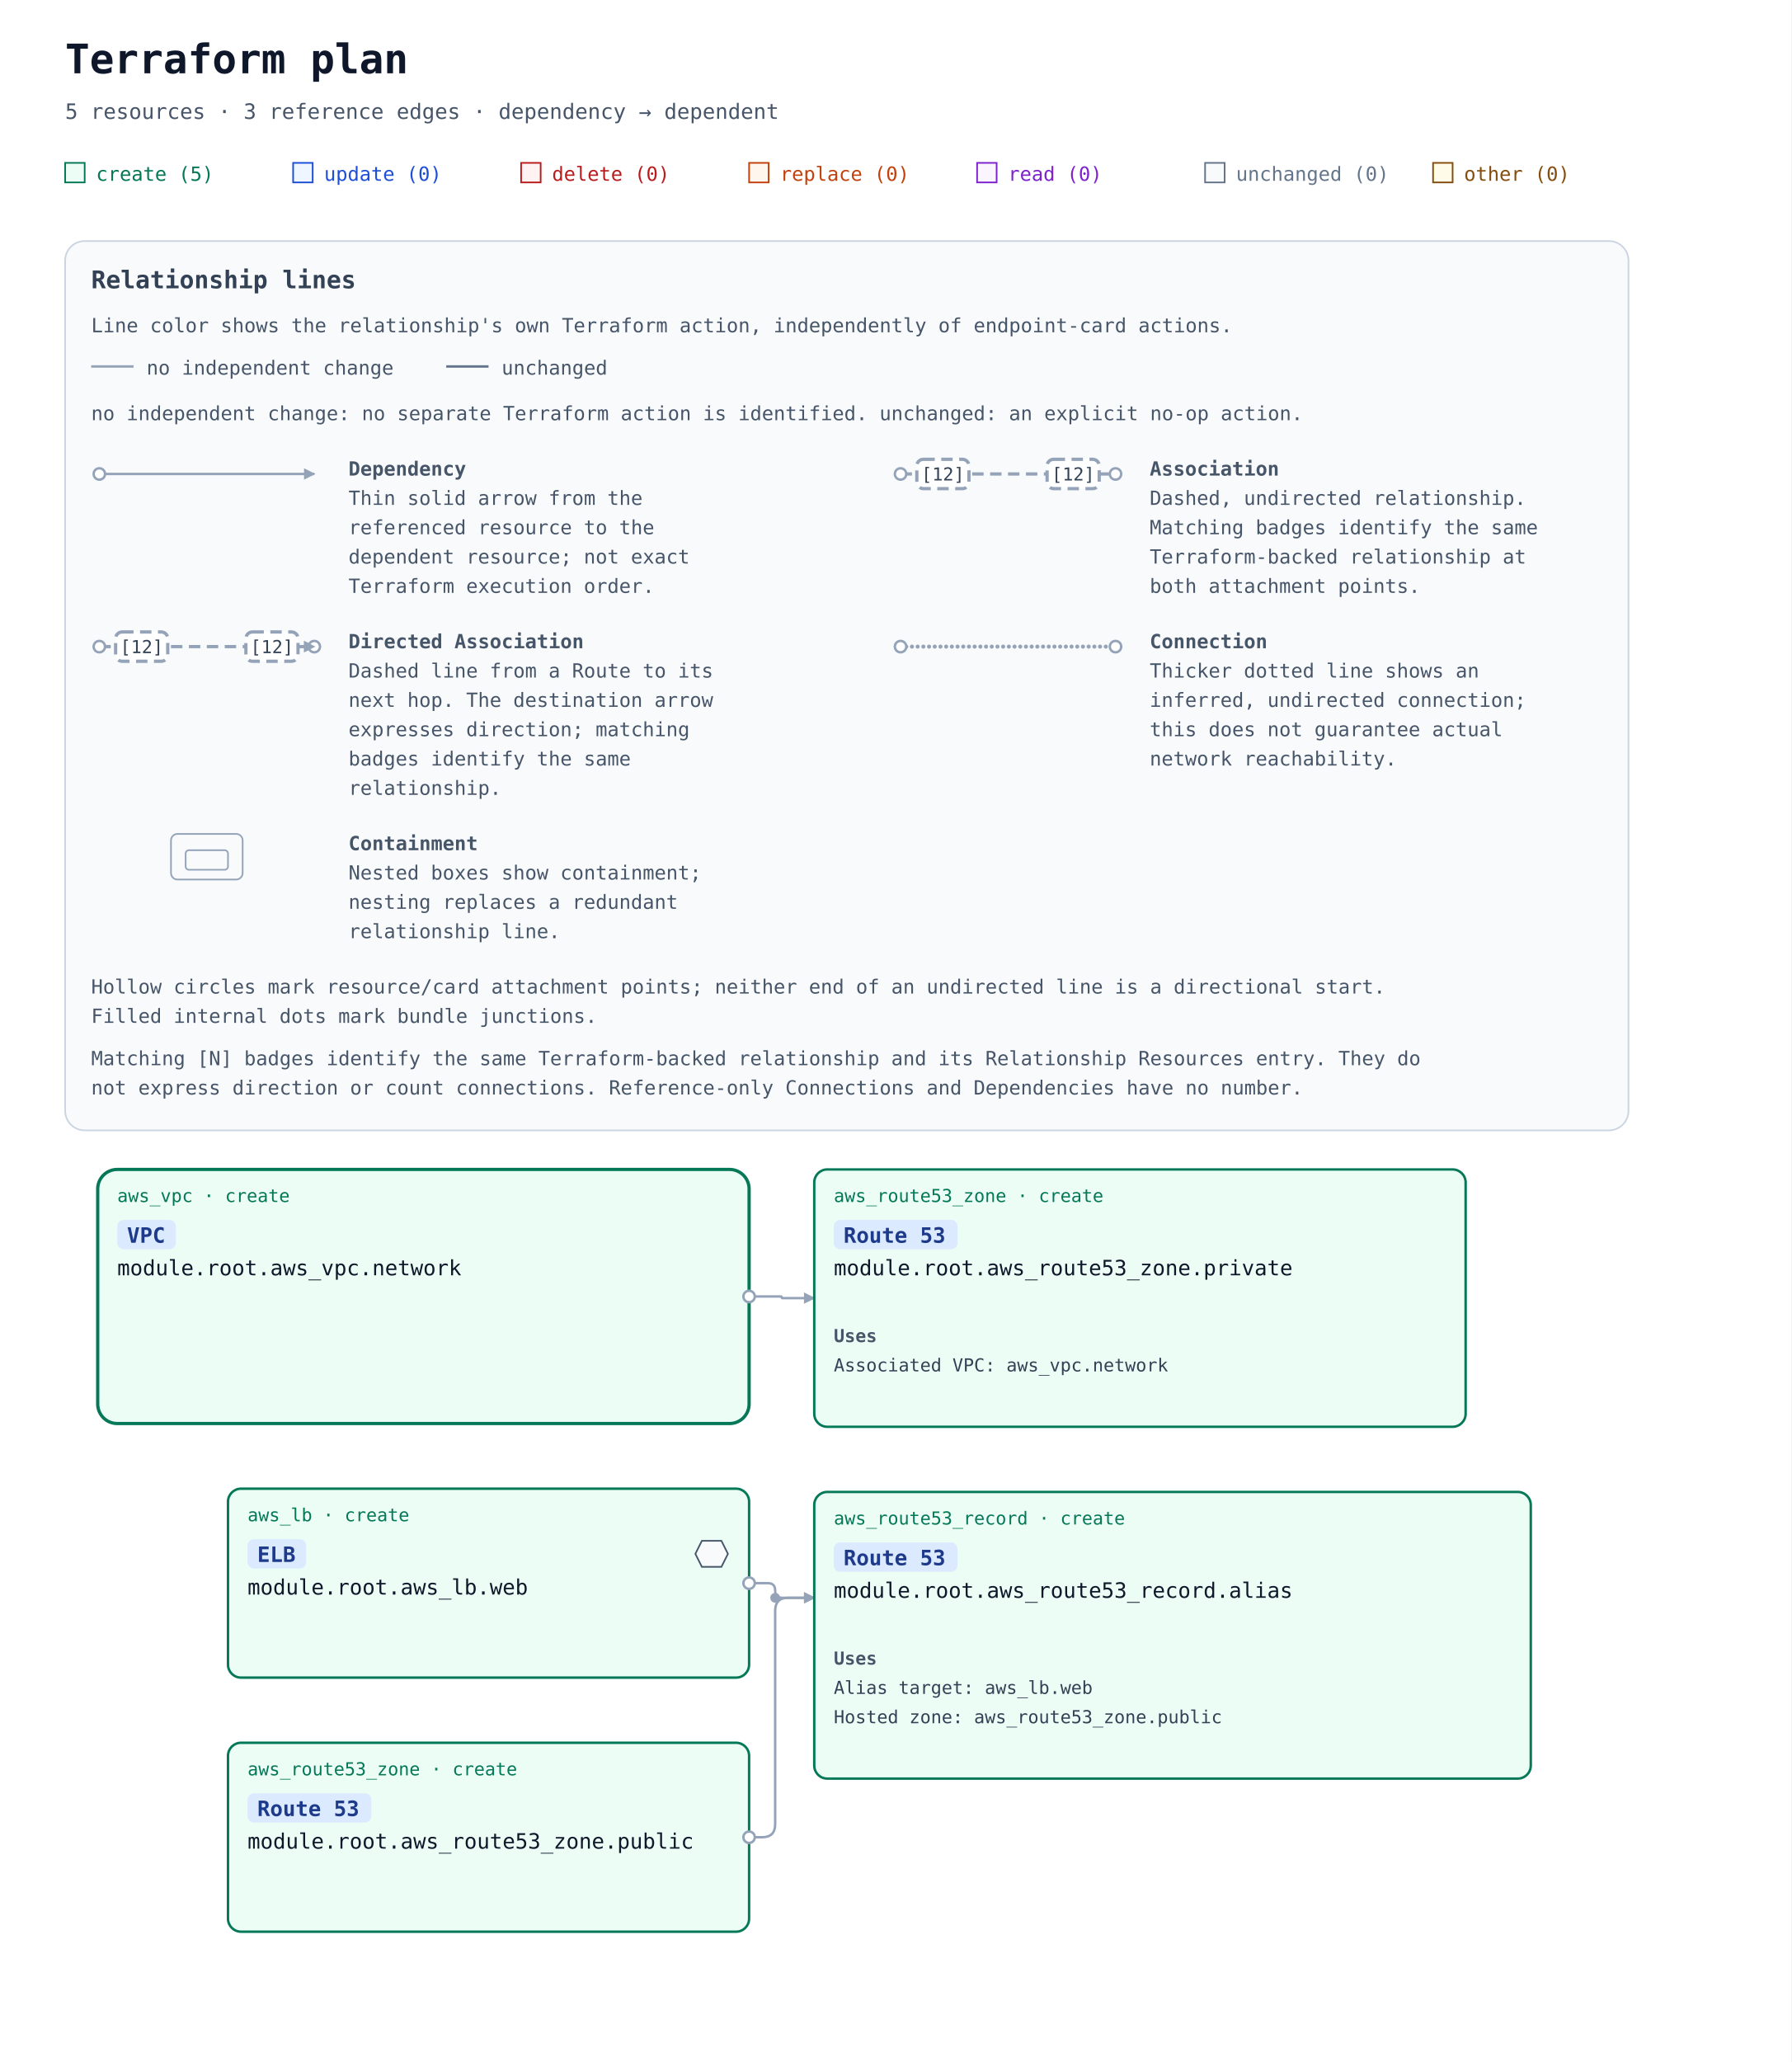
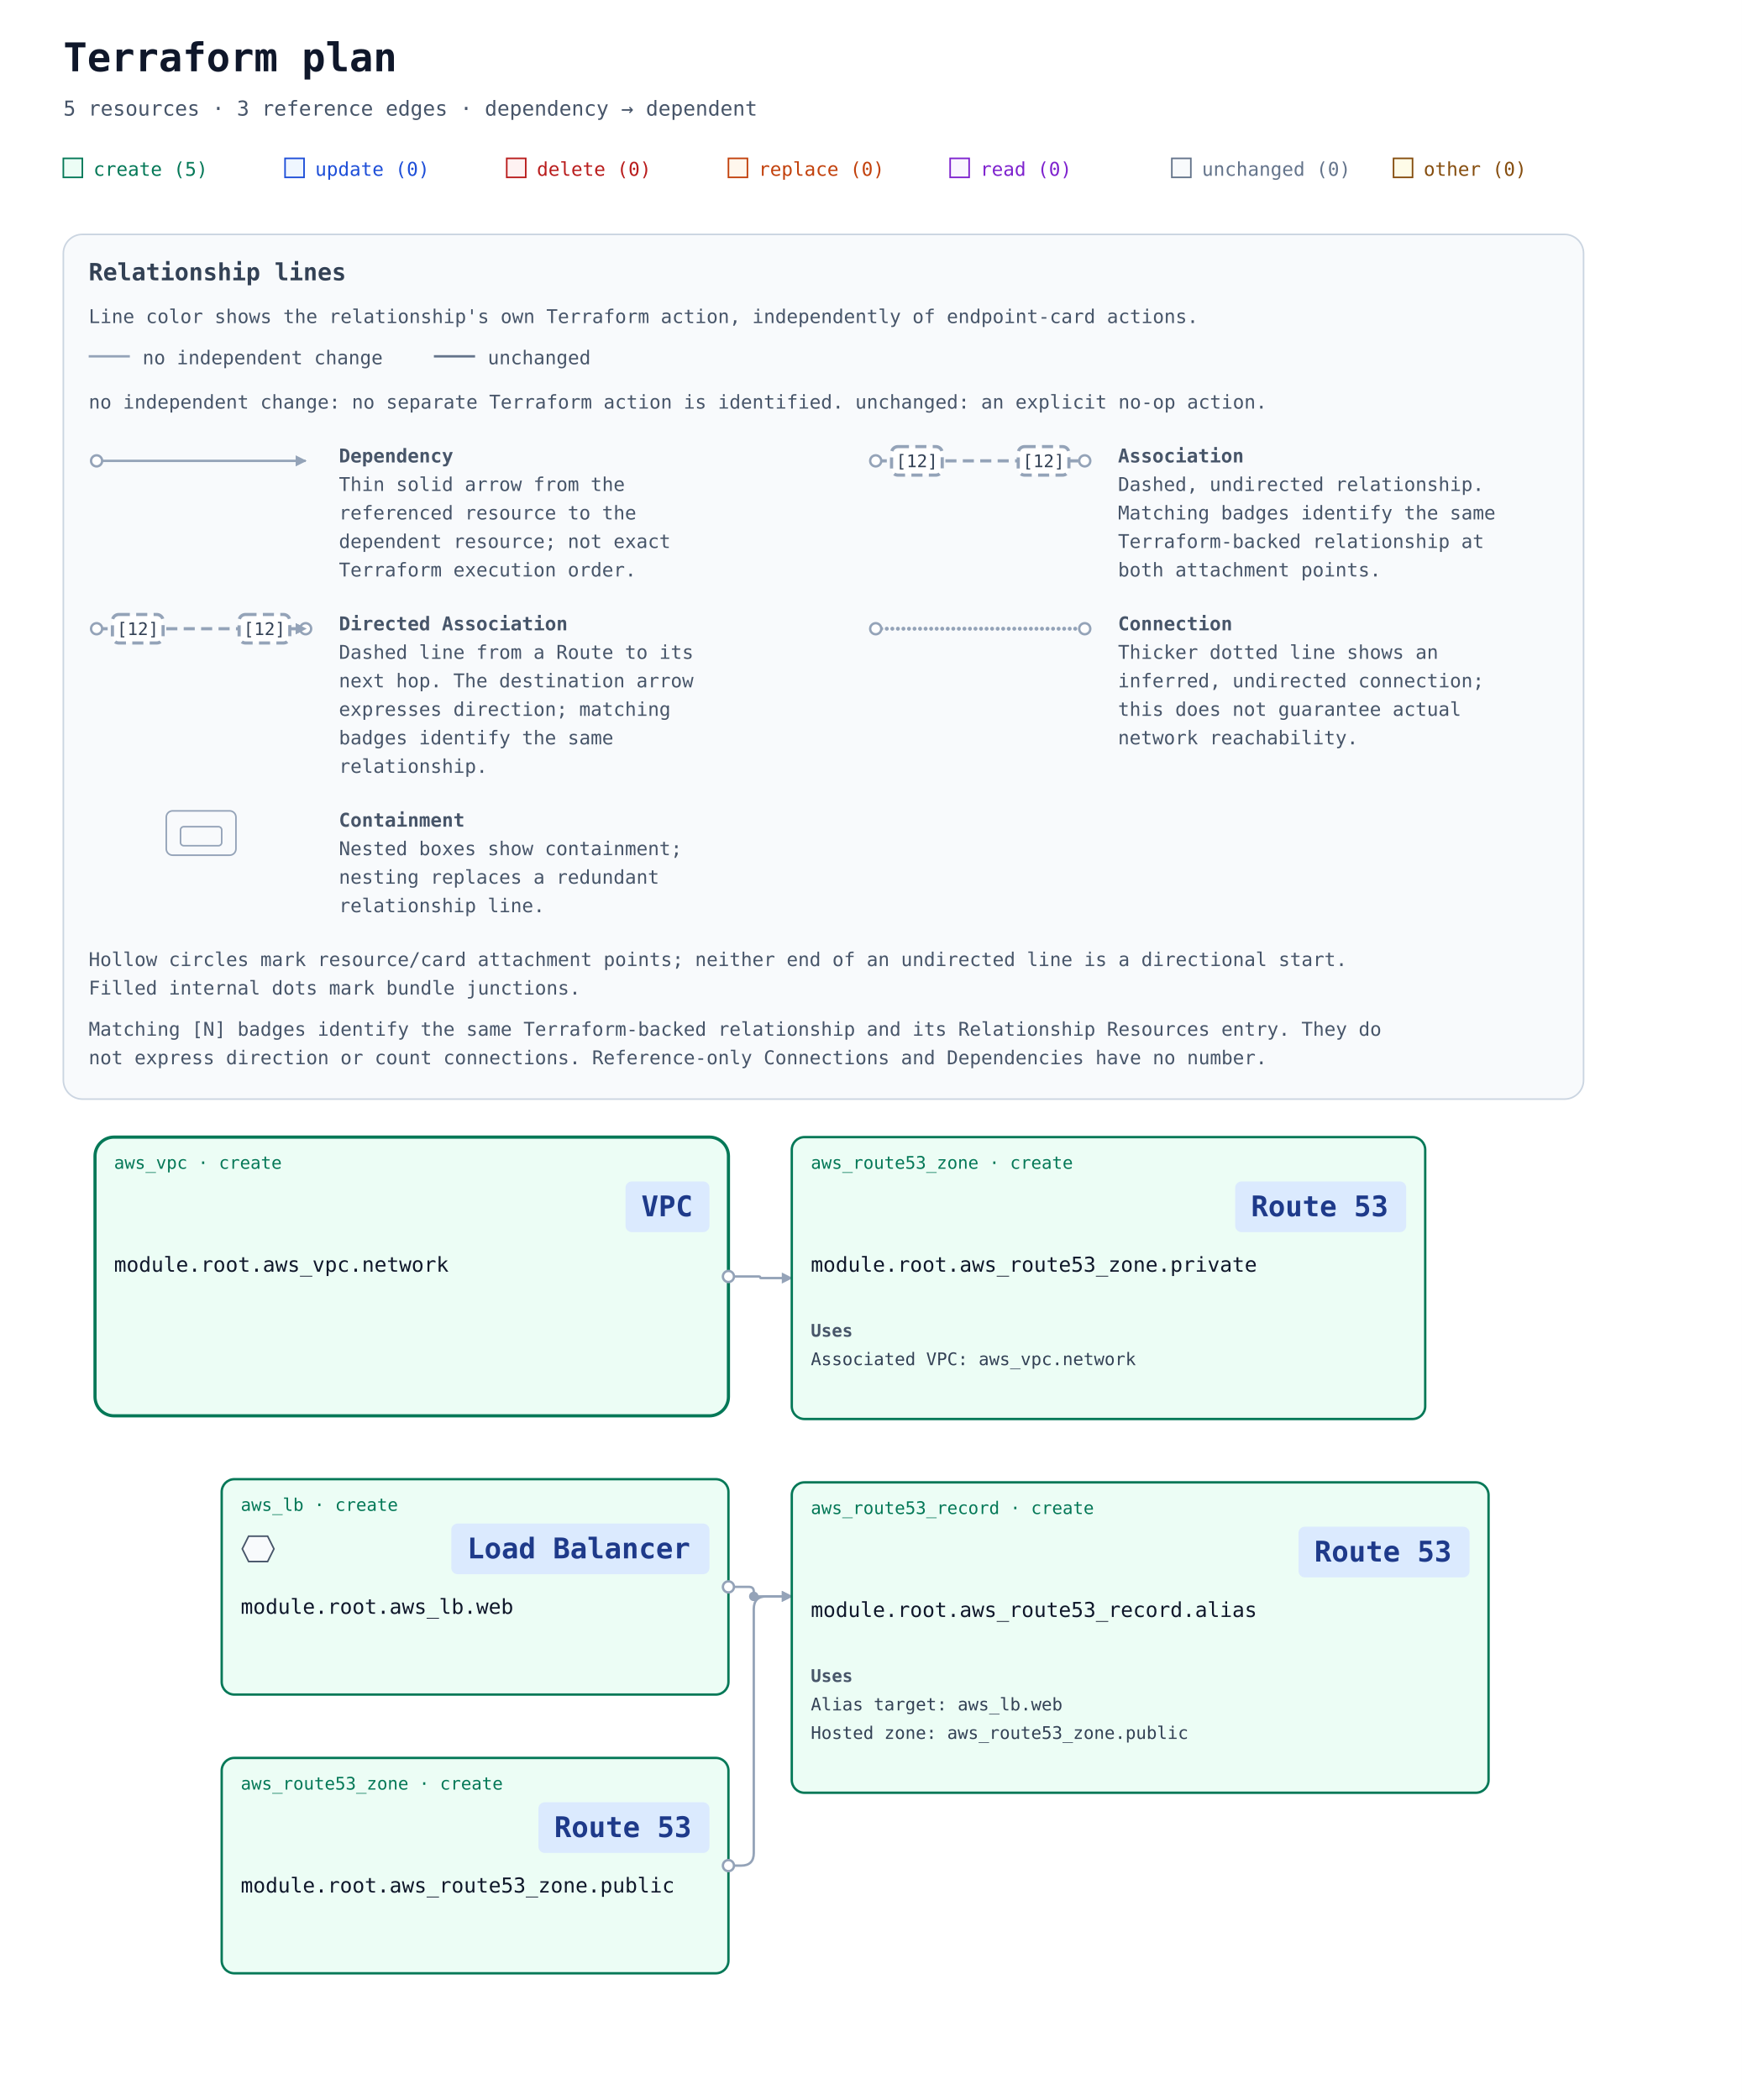
- <svg xmlns="http://www.w3.org/2000/svg" width="1100" height="1266" viewBox="0 0 1100 1266" role="img" aria-labelledby="title description">
+ <svg xmlns="http://www.w3.org/2000/svg" width="1100" height="1326" viewBox="0 0 1100 1326" role="img" aria-labelledby="title description">
  <defs>
    <marker id="arrow" viewBox="0 0 10 10" refX="9" refY="5" markerWidth="7" markerHeight="7" markerUnits="userSpaceOnUse" orient="auto-start-reverse">
      <path d="M 0 0 L 10 5 L 0 10 z" fill="#94a3b8" />
    </marker>
-     <mask id="container-occlusion-0" maskUnits="userSpaceOnUse" maskContentUnits="userSpaceOnUse" x="0" y="0" width="1100" height="708" style="mask-type:luminance">
-       <rect width="1100" height="708" fill="white" />
-       <rect data-occluder="resource-6177735f7670632e6e6574776f726b-current" x="58" y="158" width="404" height="160" rx="14" fill="black" />
+     <mask id="container-occlusion-0" maskUnits="userSpaceOnUse" maskContentUnits="userSpaceOnUse" x="0" y="0" width="1100" height="768" style="mask-type:luminance">
+       <rect width="1100" height="768" fill="white" />
+       <rect data-occluder="resource-6177735f7670632e6e6574776f726b-current" x="58" y="158" width="404" height="180" rx="14" fill="black" />
    </mask>
  </defs>
  <rect width="100%" height="100%" fill="#ffffff" />
  <g font-family="ui-monospace, SFMono-Regular, Consolas, monospace">
    <text x="40" y="45" font-size="25" font-weight="700" fill="#0f172a">Terraform plan</text>
    <text x="40" y="73" font-size="13" fill="#475569">5 resources · 3 reference edges · dependency → dependent</text>
    <rect x="40" y="100" width="12" height="12" fill="#ecfdf5" stroke="#047857" />
    <text x="59" y="111" font-size="12" fill="#047857">create (5)</text>
    <rect x="180" y="100" width="12" height="12" fill="#eff6ff" stroke="#1d4ed8" />
    <text x="199" y="111" font-size="12" fill="#1d4ed8">update (0)</text>
    <rect x="320" y="100" width="12" height="12" fill="#fef2f2" stroke="#b91c1c" />
    <text x="339" y="111" font-size="12" fill="#b91c1c">delete (0)</text>
    <rect x="460" y="100" width="12" height="12" fill="#fff7ed" stroke="#c2410c" />
    <text x="479" y="111" font-size="12" fill="#c2410c">replace (0)</text>
    <rect x="600" y="100" width="12" height="12" fill="#faf5ff" stroke="#7e22ce" />
    <text x="619" y="111" font-size="12" fill="#7e22ce">read (0)</text>
    <rect x="740" y="100" width="12" height="12" fill="#f8fafc" stroke="#64748b" />
    <text x="759" y="111" font-size="12" fill="#64748b">unchanged (0)</text>
    <rect x="880" y="100" width="12" height="12" fill="#fefce8" stroke="#854d0e" />
    <text x="899" y="111" font-size="12" fill="#854d0e">other (0)</text>
    <g id="relationship-legend" font-size="12" fill="#475569" transform="translate(40 148)">
      <rect width="960" height="546" rx="12" fill="#f8fafc" stroke="#cbd5e1" />
      <text x="16" y="29" font-size="15" font-weight="700" fill="#334155">Relationship lines</text>
      <text x="16" y="56">Line color shows the relationship's own Terraform action, independently of endpoint-card actions.</text>
      <path data-legend-action="none" d="M 16 77 H 42" fill="none" stroke="#94a3b8" stroke-width="1.5" />
      <text x="50" y="82">no independent change</text>
      <path data-legend-action="unchanged" d="M 234 77 H 260" fill="none" stroke="#64748b" stroke-width="1.5" />
      <text x="268" y="82">unchanged</text>
      <text x="16" y="110">no independent change: no separate Terraform action is identified. unchanged: an explicit no-op action.</text>
      <g data-legend-entry="dependency" transform="translate(0 132)">
        <g data-legend-sample="dependency">
          <path data-legend-kind="dependency" data-directionality="directed" d="M 21 11 H 153" fill="none" stroke="#94a3b8" stroke-width="1.5" marker-end="url(#arrow)" />
          <circle data-legend-endpoint="source" cx="21" cy="11" r="3.5" fill="#ffffff" stroke="#94a3b8" stroke-width="1.5" />
        </g>
        <text x="174" y="12" font-weight="700">Dependency</text>
        <text x="174" y="30">Thin solid arrow from the</text>
        <text x="174" y="48">referenced resource to the</text>
        <text x="174" y="66">dependent resource; not exact</text>
        <text x="174" y="84">Terraform execution order.</text>
      </g>
      <g data-legend-entry="association" transform="translate(492 132)">
        <g data-legend-sample="association">
          <path data-legend-kind="association" data-directionality="undirected" d="M 21 11 H 153" fill="none" stroke="#94a3b8" stroke-width="2" stroke-dasharray="7 4" />
          <circle data-legend-endpoint="source" cx="21" cy="11" r="3.5" fill="#ffffff" stroke="#94a3b8" stroke-width="1.5" />
          <circle data-legend-endpoint="target" cx="153" cy="11" r="3.5" fill="#ffffff" stroke="#94a3b8" stroke-width="1.5" />
          <g data-legend-badge="source">
            <rect x="31" y="2" width="32" height="18" rx="4" fill="#ffffff" stroke="#94a3b8" stroke-width="2" stroke-dasharray="7 4" />
            <text x="47" y="15" text-anchor="middle" font-size="11" fill="#334155">[12]</text>
          </g>
          <g data-legend-badge="target">
            <rect x="111" y="2" width="32" height="18" rx="4" fill="#ffffff" stroke="#94a3b8" stroke-width="2" stroke-dasharray="7 4" />
            <text x="127" y="15" text-anchor="middle" font-size="11" fill="#334155">[12]</text>
          </g>
        </g>
        <text x="174" y="12" font-weight="700">Association</text>
        <text x="174" y="30">Dashed, undirected relationship.</text>
        <text x="174" y="48">Matching badges identify the same</text>
        <text x="174" y="66">Terraform-backed relationship at</text>
        <text x="174" y="84">both attachment points.</text>
      </g>
      <g data-legend-entry="directed-association" transform="translate(0 238)">
        <g data-legend-sample="directed-association">
          <path data-legend-kind="directed-association" data-directionality="directed" d="M 21 11 H 153" fill="none" stroke="#94a3b8" stroke-width="2" stroke-dasharray="7 4" marker-end="url(#arrow)" />
          <circle data-legend-endpoint="source" cx="21" cy="11" r="3.5" fill="#ffffff" stroke="#94a3b8" stroke-width="1.5" />
          <circle data-legend-endpoint="target" cx="153" cy="11" r="3.5" fill="#ffffff" stroke="#94a3b8" stroke-width="1.5" />
          <path data-legend-arrow="true" d="M 146.7 7.5 L 153.7 11 L 146.7 14.5 Z" fill="#94a3b8" />
          <g data-legend-badge="source">
            <rect x="31" y="2" width="32" height="18" rx="4" fill="#ffffff" stroke="#94a3b8" stroke-width="2" stroke-dasharray="7 4" />
            <text x="47" y="15" text-anchor="middle" font-size="11" fill="#334155">[12]</text>
          </g>
          <g data-legend-badge="target">
            <rect x="111" y="2" width="32" height="18" rx="4" fill="#ffffff" stroke="#94a3b8" stroke-width="2" stroke-dasharray="7 4" />
            <text x="127" y="15" text-anchor="middle" font-size="11" fill="#334155">[12]</text>
          </g>
        </g>
        <text x="174" y="12" font-weight="700">Directed Association</text>
        <text x="174" y="30">Dashed line from a Route to its</text>
        <text x="174" y="48">next hop. The destination arrow</text>
        <text x="174" y="66">expresses direction; matching</text>
        <text x="174" y="84">badges identify the same</text>
        <text x="174" y="102">relationship.</text>
      </g>
      <g data-legend-entry="connection" transform="translate(492 238)">
        <g data-legend-sample="connection">
          <path data-legend-kind="connection" data-directionality="undirected" d="M 21 11 H 153" fill="none" stroke="#94a3b8" stroke-width="2.5" stroke-dasharray="0 3.5" stroke-linecap="round" />
          <circle data-legend-endpoint="source" cx="21" cy="11" r="3.5" fill="#ffffff" stroke="#94a3b8" stroke-width="1.5" />
          <circle data-legend-endpoint="target" cx="153" cy="11" r="3.5" fill="#ffffff" stroke="#94a3b8" stroke-width="1.5" />
        </g>
        <text x="174" y="12" font-weight="700">Connection</text>
        <text x="174" y="30">Thicker dotted line shows an</text>
        <text x="174" y="48">inferred, undirected connection;</text>
        <text x="174" y="66">this does not guarantee actual</text>
        <text x="174" y="84">network reachability.</text>
      </g>
      <g data-legend-entry="containment" transform="translate(0 362)">
        <g data-legend-sample="containment">
          <g data-legend-kind="containment" fill="none" stroke="#94a3b8">
            <rect x="65" y="2" width="44" height="28" rx="4" />
            <rect x="74" y="12" width="26" height="12" rx="2" />
          </g>
        </g>
        <text x="174" y="12" font-weight="700">Containment</text>
        <text x="174" y="30">Nested boxes show containment;</text>
        <text x="174" y="48">nesting replaces a redundant</text>
        <text x="174" y="66">relationship line.</text>
      </g>
      <text x="16" y="462">Hollow circles mark resource/card attachment points; neither end of an undirected line is a directional start.</text>
      <text x="16" y="480">Filled internal dots mark bundle junctions.</text>
      <text x="16" y="506">Matching [N] badges identify the same Terraform-backed relationship and its Relationship Resources entry. They do</text>
      <text x="16" y="524">not express direction or count connections. Reference-only Connections and Dependencies have no number.</text>
    </g>
    <g transform="translate(0 558)">
      <g data-architecture="true" transform="translate(0 0)">
        <g data-container="resource-6177735f7670632e6e6574776f726b-current">
-           <rect x="60" y="160" width="400" height="156" rx="12" fill="#ecfdf5" stroke="#047857" stroke-width="2" data-mode="managed" />
+           <rect x="60" y="160" width="400" height="176" rx="12" fill="#ecfdf5" stroke="#047857" stroke-width="2" data-mode="managed" />
        </g>
-         <path d="M 460 414 L 471.5 414 Q 476 414 476 418.5 L 476 418.5 Q 476 423 480.5 423 L 500 423 " data-edge-kind="dependency" data-directionality="directed" data-source="resource-6177735f6c622e776562-current" data-target="resource-6177735f726f75746535335f7265636f72642e616c696173-current" fill="none" stroke="#94a3b8" stroke-width="1.5" stroke-linejoin="round" marker-end="url(#arrow)" mask="url(#container-occlusion-0)" />
-         <path d="M 460 570 L 468 570 Q 476 570 476 562 L 476 431 Q 476 423 484 423 L 500 423 " data-edge-kind="dependency" data-directionality="directed" data-source="resource-6177735f726f75746535335f7a6f6e652e7075626c6963-current" data-target="resource-6177735f726f75746535335f7265636f72642e616c696173-current" fill="none" stroke="#94a3b8" stroke-width="1.5" stroke-linejoin="round" marker-end="url(#arrow)" mask="url(#container-occlusion-0)" />
-         <path d="M 460 238 L 479.5 238 Q 480 238 480 238.5 L 480 238.5 Q 480 239 480.5 239 L 500 239 " data-edge-kind="dependency" data-directionality="directed" data-source="resource-6177735f7670632e6e6574776f726b-current" data-target="resource-6177735f726f75746535335f7a6f6e652e70726976617465-current" fill="none" stroke="#94a3b8" stroke-width="1.5" stroke-linejoin="round" marker-end="url(#arrow)" />
-         <circle data-junction-edges="[[&quot;resource-6177735f6c622e776562-current&quot;,&quot;resource-6177735f726f75746535335f7265636f72642e616c696173-current&quot;],[&quot;resource-6177735f726f75746535335f7a6f6e652e7075626c6963-current&quot;,&quot;resource-6177735f726f75746535335f7265636f72642e616c696173-current&quot;]]" cx="476" cy="423" r="3" fill="#94a3b8" mask="url(#container-occlusion-0)" />
+         <path d="M 460 444 L 473 444 Q 476 444 476 447 L 476 447 Q 476 450 479 450 L 500 450 " data-edge-kind="dependency" data-directionality="directed" data-source="resource-6177735f6c622e776562-current" data-target="resource-6177735f726f75746535335f7265636f72642e616c696173-current" fill="none" stroke="#94a3b8" stroke-width="1.5" stroke-linejoin="round" marker-end="url(#arrow)" mask="url(#container-occlusion-0)" />
+         <path d="M 460 620 L 468 620 Q 476 620 476 612 L 476 458 Q 476 450 484 450 L 500 450 " data-edge-kind="dependency" data-directionality="directed" data-source="resource-6177735f726f75746535335f7a6f6e652e7075626c6963-current" data-target="resource-6177735f726f75746535335f7265636f72642e616c696173-current" fill="none" stroke="#94a3b8" stroke-width="1.5" stroke-linejoin="round" marker-end="url(#arrow)" mask="url(#container-occlusion-0)" />
+         <path d="M 460 248 L 479.5 248 Q 480 248 480 248.5 L 480 248.5 Q 480 249 480.5 249 L 500 249 " data-edge-kind="dependency" data-directionality="directed" data-source="resource-6177735f7670632e6e6574776f726b-current" data-target="resource-6177735f726f75746535335f7a6f6e652e70726976617465-current" fill="none" stroke="#94a3b8" stroke-width="1.5" stroke-linejoin="round" marker-end="url(#arrow)" />
+         <circle data-junction-edges="[[&quot;resource-6177735f6c622e776562-current&quot;,&quot;resource-6177735f726f75746535335f7265636f72642e616c696173-current&quot;],[&quot;resource-6177735f726f75746535335f7a6f6e652e7075626c6963-current&quot;,&quot;resource-6177735f726f75746535335f7265636f72642e616c696173-current&quot;]]" cx="476" cy="450" r="3" fill="#94a3b8" mask="url(#container-occlusion-0)" />
        <g id="resource-6177735f6c622e776562-current" data-architecture-id="terraform:6177735f6c622e776562-current" data-qualified-address="module.root.aws_lb.web" data-terraform-address="aws_lb.web">
-           <rect x="140" y="356" width="320" height="116" rx="8" fill="#ecfdf5" stroke="#047857" stroke-width="1.5" data-mode="managed" />
-           <text x="152" y="376" font-size="11" fill="#047857">aws_lb · create</text>
-           <rect data-service-badge="true" data-service-category="network" data-service-full-name="Elastic Load Balancing" x="152" y="387" width="36" height="18" rx="4" fill="#dbeafe" />
-           <text data-service-name="true" x="158" y="401" font-size="13" font-weight="700" fill="#1e3a8a" xml:space="preserve">ELB</text>
-           <g data-role-shape="network" transform="translate(426 387)" role="img" aria-label="Visual role: network" pointer-events="none" fill="#f8fafc" stroke="#475569" stroke-width="1">
+           <rect x="140" y="376" width="320" height="136" rx="8" fill="#ecfdf5" stroke="#047857" stroke-width="1.5" data-mode="managed" />
+           <text x="152" y="396" font-size="11" fill="#047857">aws_lb · create</text>
+           <rect data-service-badge="true" data-service-category="network" data-service-full-name="Elastic Load Balancing" data-display-name="Load Balancer" x="285" y="404" width="163" height="32" rx="4" fill="#dbeafe" />
+           <text data-service-name="true" x="295" y="426" font-size="18" font-weight="700" fill="#1e3a8a" xml:space="preserve">Load Balancer</text>
+           <g data-role-shape="network" transform="translate(152 411)" role="img" aria-label="Visual role: network" pointer-events="none" fill="#f8fafc" stroke="#475569" stroke-width="1">
            <path d="M5 1 H17 L21 9 L17 17 H5 L1 9 Z" />
          </g>
-           <text x="152" y="421" font-size="13" fill="#0f172a" xml:space="preserve">module.root.aws_lb.web</text>
-           <text x="152" y="460" font-size="10" fill="#64748b" />
+           <text x="152" y="461" font-size="13" fill="#0f172a" xml:space="preserve">module.root.aws_lb.web</text>
+           <text x="152" y="500" font-size="10" fill="#64748b" />
        </g>
        <g id="resource-6177735f726f75746535335f7265636f72642e616c696173-current" data-architecture-id="terraform:6177735f726f75746535335f7265636f72642e616c696173-current" data-qualified-address="module.root.aws_route53_record.alias" data-terraform-address="aws_route53_record.alias">
-           <rect x="500" y="358" width="440" height="176" rx="8" fill="#ecfdf5" stroke="#047857" stroke-width="1.5" data-mode="managed" />
-           <text x="512" y="378" font-size="11" fill="#047857">aws_route53_record · create</text>
-           <rect data-service-badge="true" data-service-category="network" data-service-full-name="Amazon Route 53" x="512" y="389" width="76" height="18" rx="4" fill="#dbeafe" />
-           <text data-service-name="true" x="518" y="403" font-size="13" font-weight="700" fill="#1e3a8a" xml:space="preserve">Route 53</text>
-           <text x="512" y="423" font-size="13" fill="#0f172a" xml:space="preserve">module.root.aws_route53_record.alias</text>
+           <rect x="500" y="378" width="440" height="196" rx="8" fill="#ecfdf5" stroke="#047857" stroke-width="1.5" data-mode="managed" />
+           <text x="512" y="398" font-size="11" fill="#047857">aws_route53_record · create</text>
+           <rect data-service-badge="true" data-service-category="network" data-service-full-name="Amazon Route 53" data-display-name="Route 53" x="820" y="406" width="108" height="32" rx="4" fill="#dbeafe" />
+           <text data-service-name="true" x="830" y="428" font-size="18" font-weight="700" fill="#1e3a8a" xml:space="preserve">Route 53</text>
+           <text x="512" y="463" font-size="13" fill="#0f172a" xml:space="preserve">module.root.aws_route53_record.alias</text>
          <g data-resource-references="true">
-             <text x="512" y="464" font-size="11" font-weight="700" fill="#475569">Uses</text>
+             <text x="512" y="504" font-size="11" font-weight="700" fill="#475569">Uses</text>
            <a href="#resource-6177735f6c622e776562-current" data-reference-attribute="alias.name">
-               <text x="512" y="482" font-size="11" fill="#334155" xml:space="preserve">Alias target: aws_lb.web</text>
+               <text x="512" y="522" font-size="11" fill="#334155" xml:space="preserve">Alias target: aws_lb.web</text>
            </a>
            <a href="#resource-6177735f726f75746535335f7a6f6e652e7075626c6963-current" data-reference-attribute="zone_id">
-               <text x="512" y="500" font-size="11" fill="#334155" xml:space="preserve">Hosted zone: aws_route53_zone.public</text>
+               <text x="512" y="540" font-size="11" fill="#334155" xml:space="preserve">Hosted zone: aws_route53_zone.public</text>
            </a>
          </g>
-           <text x="512" y="522" font-size="10" fill="#64748b" />
+           <text x="512" y="562" font-size="10" fill="#64748b" />
        </g>
        <g id="resource-6177735f726f75746535335f7a6f6e652e70726976617465-current" data-architecture-id="terraform:6177735f726f75746535335f7a6f6e652e70726976617465-current" data-qualified-address="module.root.aws_route53_zone.private" data-terraform-address="aws_route53_zone.private">
-           <rect x="500" y="160" width="400" height="158" rx="8" fill="#ecfdf5" stroke="#047857" stroke-width="1.5" data-mode="managed" />
+           <rect x="500" y="160" width="400" height="178" rx="8" fill="#ecfdf5" stroke="#047857" stroke-width="1.5" data-mode="managed" />
          <text x="512" y="180" font-size="11" fill="#047857">aws_route53_zone · create</text>
-           <rect data-service-badge="true" data-service-category="network" data-service-full-name="Amazon Route 53" x="512" y="191" width="76" height="18" rx="4" fill="#dbeafe" />
-           <text data-service-name="true" x="518" y="205" font-size="13" font-weight="700" fill="#1e3a8a" xml:space="preserve">Route 53</text>
-           <text x="512" y="225" font-size="13" fill="#0f172a" xml:space="preserve">module.root.aws_route53_zone.private</text>
+           <rect data-service-badge="true" data-service-category="network" data-service-full-name="Amazon Route 53" data-display-name="Route 53" x="780" y="188" width="108" height="32" rx="4" fill="#dbeafe" />
+           <text data-service-name="true" x="790" y="210" font-size="18" font-weight="700" fill="#1e3a8a" xml:space="preserve">Route 53</text>
+           <text x="512" y="245" font-size="13" fill="#0f172a" xml:space="preserve">module.root.aws_route53_zone.private</text>
          <g data-resource-references="true">
-             <text x="512" y="266" font-size="11" font-weight="700" fill="#475569">Uses</text>
+             <text x="512" y="286" font-size="11" font-weight="700" fill="#475569">Uses</text>
            <a href="#resource-6177735f7670632e6e6574776f726b-current" data-reference-attribute="vpc.vpc_id">
-               <text x="512" y="284" font-size="11" fill="#334155" xml:space="preserve">Associated VPC: aws_vpc.network</text>
+               <text x="512" y="304" font-size="11" fill="#334155" xml:space="preserve">Associated VPC: aws_vpc.network</text>
            </a>
          </g>
-           <text x="512" y="306" font-size="10" fill="#64748b" />
+           <text x="512" y="326" font-size="10" fill="#64748b" />
        </g>
        <g id="resource-6177735f726f75746535335f7a6f6e652e7075626c6963-current" data-architecture-id="terraform:6177735f726f75746535335f7a6f6e652e7075626c6963-current" data-qualified-address="module.root.aws_route53_zone.public" data-terraform-address="aws_route53_zone.public">
-           <rect x="140" y="512" width="320" height="116" rx="8" fill="#ecfdf5" stroke="#047857" stroke-width="1.5" data-mode="managed" />
-           <text x="152" y="532" font-size="11" fill="#047857">aws_route53_zone · create</text>
-           <rect data-service-badge="true" data-service-category="network" data-service-full-name="Amazon Route 53" x="152" y="543" width="76" height="18" rx="4" fill="#dbeafe" />
-           <text data-service-name="true" x="158" y="557" font-size="13" font-weight="700" fill="#1e3a8a" xml:space="preserve">Route 53</text>
-           <text x="152" y="577" font-size="13" fill="#0f172a" xml:space="preserve">module.root.aws_route53_zone.public</text>
-           <text x="152" y="616" font-size="10" fill="#64748b" />
+           <rect x="140" y="552" width="320" height="136" rx="8" fill="#ecfdf5" stroke="#047857" stroke-width="1.5" data-mode="managed" />
+           <text x="152" y="572" font-size="11" fill="#047857">aws_route53_zone · create</text>
+           <rect data-service-badge="true" data-service-category="network" data-service-full-name="Amazon Route 53" data-display-name="Route 53" x="340" y="580" width="108" height="32" rx="4" fill="#dbeafe" />
+           <text data-service-name="true" x="350" y="602" font-size="18" font-weight="700" fill="#1e3a8a" xml:space="preserve">Route 53</text>
+           <text x="152" y="637" font-size="13" fill="#0f172a" xml:space="preserve">module.root.aws_route53_zone.public</text>
+           <text x="152" y="676" font-size="10" fill="#64748b" />
        </g>
        <g id="resource-6177735f7670632e6e6574776f726b-current" data-architecture-id="terraform:6177735f7670632e6e6574776f726b-current" data-qualified-address="module.root.aws_vpc.network" data-terraform-address="aws_vpc.network">
          <text x="72" y="180" font-size="11" fill="#047857">aws_vpc · create</text>
-           <rect data-service-badge="true" data-service-category="network" data-service-full-name="Amazon VPC" x="72" y="191" width="36" height="18" rx="4" fill="#dbeafe" />
-           <text data-service-name="true" x="78" y="205" font-size="13" font-weight="700" fill="#1e3a8a" xml:space="preserve">VPC</text>
-           <text x="72" y="225" font-size="13" fill="#0f172a" xml:space="preserve">module.root.aws_vpc.network</text>
-           <text x="72" y="264" font-size="10" fill="#64748b" />
+           <rect data-service-badge="true" data-service-category="network" data-service-full-name="Amazon VPC" data-display-name="VPC" x="395" y="188" width="53" height="32" rx="4" fill="#dbeafe" />
+           <text data-service-name="true" x="405" y="210" font-size="18" font-weight="700" fill="#1e3a8a" xml:space="preserve">VPC</text>
+           <text x="72" y="245" font-size="13" fill="#0f172a" xml:space="preserve">module.root.aws_vpc.network</text>
+           <text x="72" y="284" font-size="10" fill="#64748b" />
        </g>
        <g data-endpoints="true" data-source="resource-6177735f6c622e776562-current" data-target="resource-6177735f726f75746535335f7265636f72642e616c696173-current" aria-hidden="true">
-           <circle data-endpoint="source" cx="460" cy="414" r="3.5" fill="#ffffff" stroke="#94a3b8" stroke-width="1.5" />
+           <circle data-endpoint="source" cx="460" cy="444" r="3.5" fill="#ffffff" stroke="#94a3b8" stroke-width="1.5" />
        </g>
        <g data-endpoints="true" data-source="resource-6177735f726f75746535335f7a6f6e652e7075626c6963-current" data-target="resource-6177735f726f75746535335f7265636f72642e616c696173-current" aria-hidden="true">
-           <circle data-endpoint="source" cx="460" cy="570" r="3.5" fill="#ffffff" stroke="#94a3b8" stroke-width="1.5" />
+           <circle data-endpoint="source" cx="460" cy="620" r="3.5" fill="#ffffff" stroke="#94a3b8" stroke-width="1.5" />
        </g>
        <g data-endpoints="true" data-source="resource-6177735f7670632e6e6574776f726b-current" data-target="resource-6177735f726f75746535335f7a6f6e652e70726976617465-current" aria-hidden="true">
-           <circle data-endpoint="source" cx="460" cy="238" r="3.5" fill="#ffffff" stroke="#94a3b8" stroke-width="1.5" />
+           <circle data-endpoint="source" cx="460" cy="248" r="3.5" fill="#ffffff" stroke="#94a3b8" stroke-width="1.5" />
        </g>
      </g>
    </g>
  </g>
</svg>
